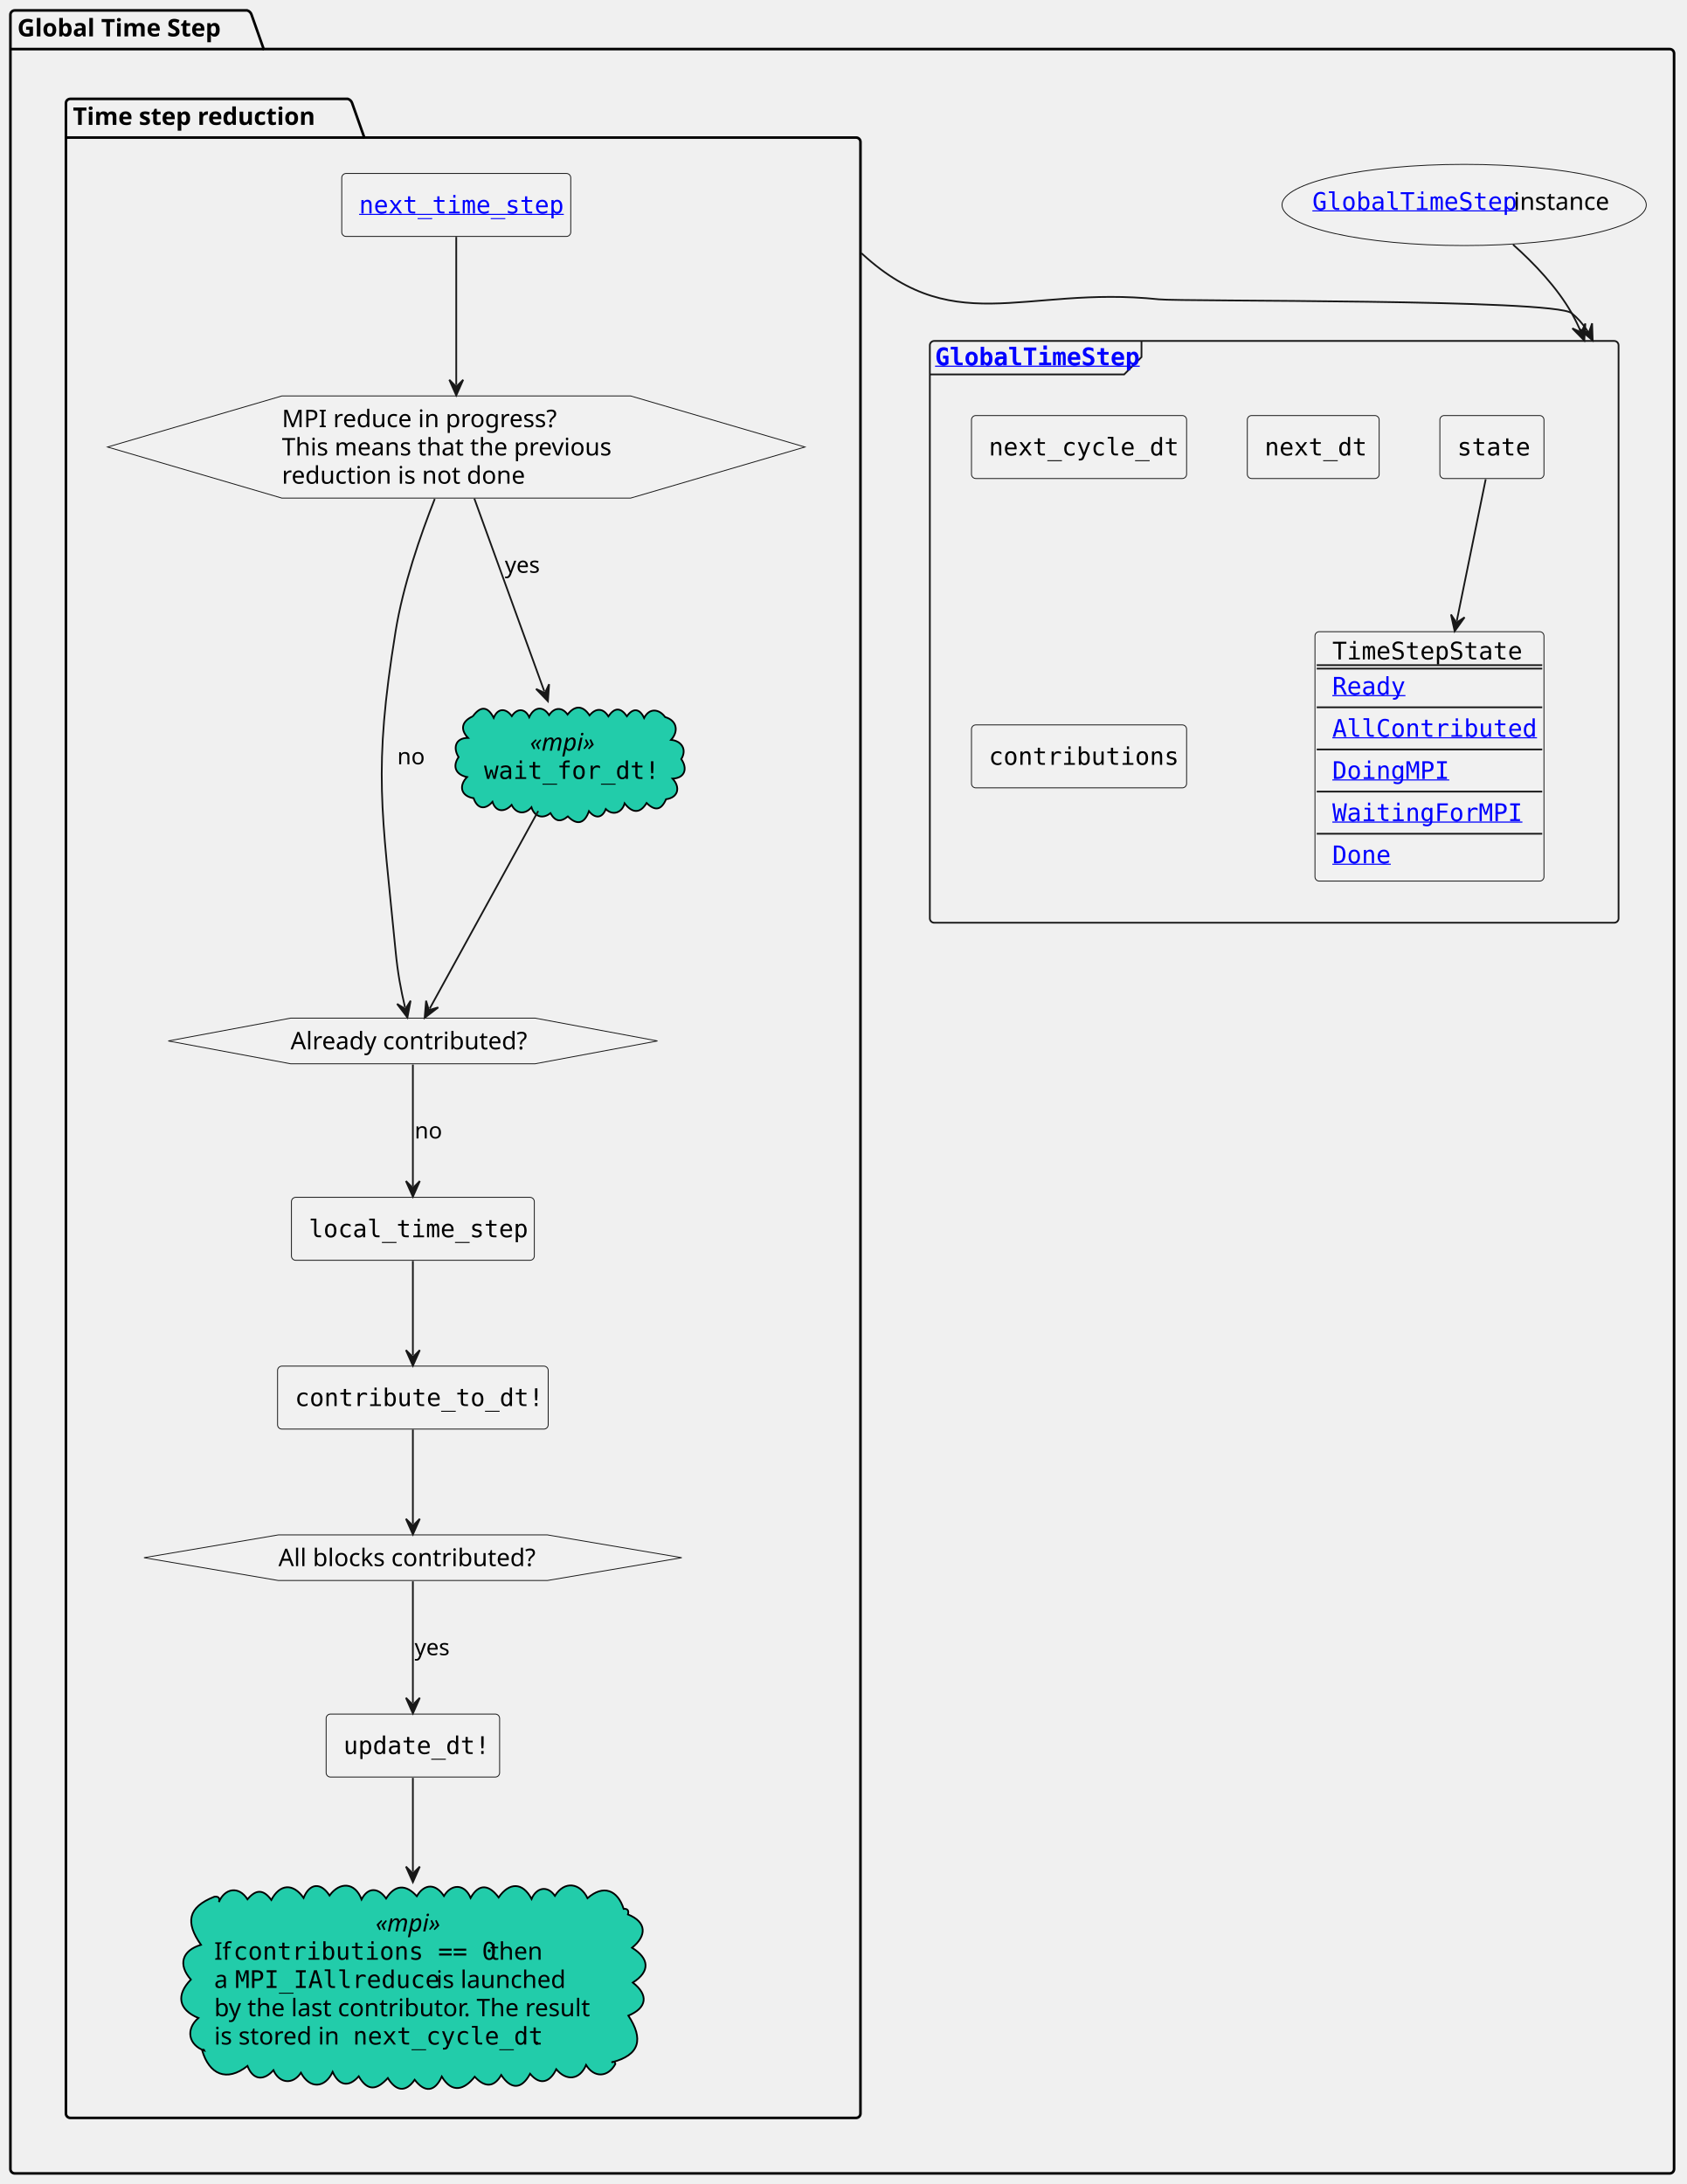
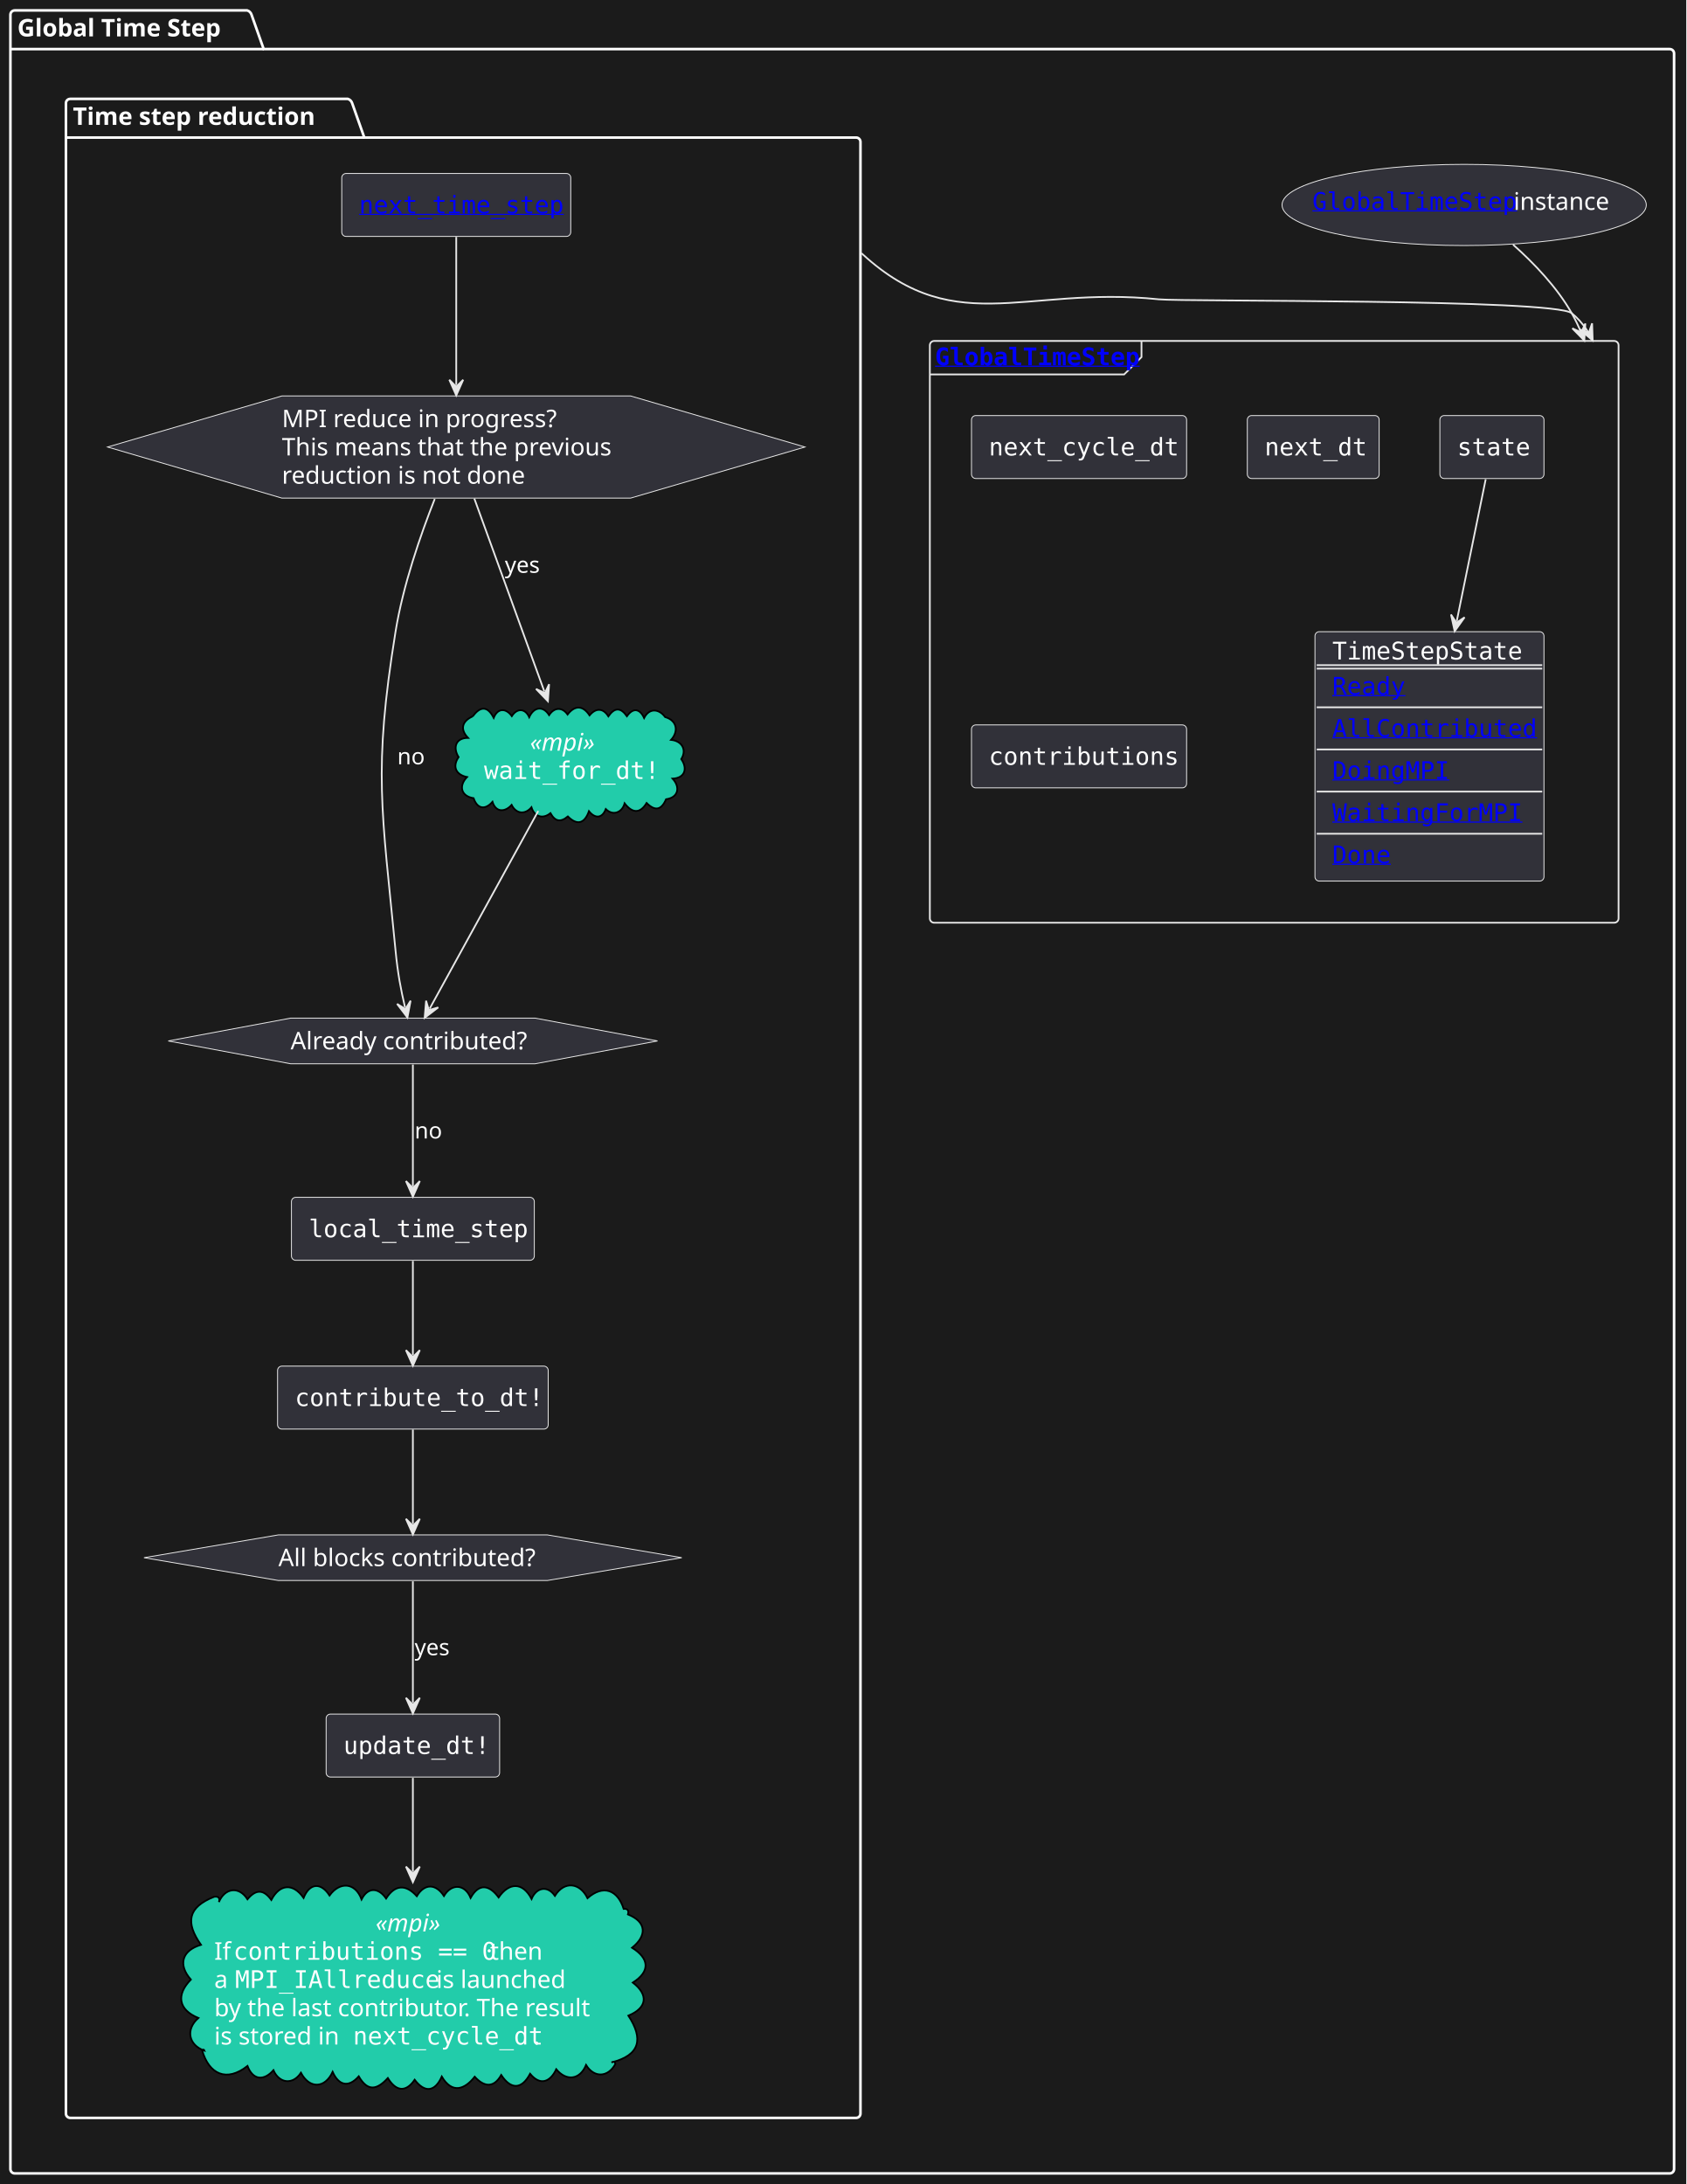
- <svg xmlns="http://www.w3.org/2000/svg" xmlns:xlink="http://www.w3.org/1999/xlink" contentStyleType="text/css" height="1259px" preserveAspectRatio="none" style="width:972px;height:1259px;background:#FFFFFF;" version="1.1" viewBox="0 0 972 1259" width="972px" zoomAndPan="magnify">
+ <svg xmlns="http://www.w3.org/2000/svg" xmlns:xlink="http://www.w3.org/1999/xlink" contentStyleType="text/css" height="1259px" preserveAspectRatio="none" style="width:972px;height:1259px;background:#1B1B1B;" version="1.1" viewBox="0 0 972 1259" width="972px" zoomAndPan="magnify">
  <defs />
  <g>
+     <rect fill="#1B1B1B" height="1259" style="stroke:none;stroke-width:1.0;" width="972" x="0" y="0" />
    <g id="cluster_Global Time Step">
-       <path d="M8.5,6 L142.5,6 A3.75,3.75 0 0 1 145,8.5 L152,28.297 L962.5,28.297 A2.5,2.5 0 0 1 965,30.797 L965,1250.39 A2.5,2.5 0 0 1 962.5,1252.89 L8.5,1252.89 A2.5,2.5 0 0 1 6,1250.39 L6,8.5 A2.5,2.5 0 0 1 8.5,6 " fill="none" style="stroke:#000000;stroke-width:1.5;" />
-       <line style="stroke:#000000;stroke-width:1.5;" x1="6" x2="152" y1="28.297" y2="28.297" />
-       <text fill="#000000" font-family="sans-serif" font-size="14" font-weight="bold" lengthAdjust="spacing" textLength="133" x="10" y="20.995">Global Time Step</text>
+       <path d="M8.5,6 L142.5,6 A3.75,3.75 0 0 1 145,8.5 L152,28.297 L962.5,28.297 A2.5,2.5 0 0 1 965,30.797 L965,1250.39 A2.5,2.5 0 0 1 962.5,1252.89 L8.5,1252.89 A2.5,2.5 0 0 1 6,1250.39 L6,8.5 A2.5,2.5 0 0 1 8.5,6 " fill="none" style="stroke:#FFFFFF;stroke-width:1.5;" />
+       <line style="stroke:#FFFFFF;stroke-width:1.5;" x1="6" x2="152" y1="28.297" y2="28.297" />
+       <text fill="#FFFFFF" font-family="sans-serif" font-size="14" font-weight="bold" lengthAdjust="spacing" textLength="133" x="10" y="20.995">Global Time Step</text>
    </g>
    <g id="cluster_global_time_step">
-       <rect fill="none" height="335.37" rx="2.5" ry="2.5" style="stroke:#181818;stroke-width:1.0;" width="397" x="536" y="196.55" />
-       <path d="M658,196.55 L658,205.847 L648,215.847 L536,215.847 " fill="none" style="stroke:#181818;stroke-width:1.0;" />
+       <rect fill="none" height="335.37" rx="2.5" ry="2.5" style="stroke:#E7E7E7;stroke-width:1.0;" width="397" x="536" y="196.55" />
+       <path d="M658,196.55 L658,205.847 L648,215.847 L536,215.847 " fill="none" style="stroke:#E7E7E7;stroke-width:1.0;" />
      <a href="../block_states/#Armon.GlobalTimeStep" target="_top" title="../block_states/#Armon.GlobalTimeStep" xlink:actuate="onRequest" xlink:href="../block_states/#Armon.GlobalTimeStep" xlink:show="new" xlink:title="../block_states/#Armon.GlobalTimeStep" xlink:type="simple">
        <text fill="#0000FF" font-family="monospace" font-size="14" font-weight="bold" lengthAdjust="spacing" text-decoration="underline" textLength="112" x="539" y="210.545">GlobalTimeStep</text>
      </a>
    </g>
    <g id="cluster_pkg_blk_time_step">
-       <path d="M40.5,57 L200.5,57 A3.75,3.75 0 0 1 203,59.5 L210,79.297 L493.5,79.297 A2.5,2.5 0 0 1 496,81.797 L496,1218.39 A2.5,2.5 0 0 1 493.5,1220.89 L40.5,1220.89 A2.5,2.5 0 0 1 38,1218.39 L38,59.5 A2.5,2.5 0 0 1 40.5,57 " fill="none" style="stroke:#000000;stroke-width:1.5;" />
-       <line style="stroke:#000000;stroke-width:1.5;" x1="38" x2="210" y1="79.297" y2="79.297" />
-       <text fill="#000000" font-family="sans-serif" font-size="14" font-weight="bold" lengthAdjust="spacing" textLength="159" x="42" y="71.995">Time step reduction</text>
+       <path d="M40.5,57 L200.5,57 A3.75,3.75 0 0 1 203,59.5 L210,79.297 L493.5,79.297 A2.5,2.5 0 0 1 496,81.797 L496,1218.39 A2.5,2.5 0 0 1 493.5,1220.89 L40.5,1220.89 A2.5,2.5 0 0 1 38,1218.39 L38,59.5 A2.5,2.5 0 0 1 40.5,57 " fill="none" style="stroke:#FFFFFF;stroke-width:1.5;" />
+       <line style="stroke:#FFFFFF;stroke-width:1.5;" x1="38" x2="210" y1="79.297" y2="79.297" />
+       <text fill="#FFFFFF" font-family="sans-serif" font-size="14" font-weight="bold" lengthAdjust="spacing" textLength="159" x="42" y="71.995">Time step reduction</text>
    </g>
    <g id="elem_global_time_step_instance">
-       <ellipse cx="844.001" cy="118.148" fill="#F1F1F1" rx="104.991" ry="23.398" style="stroke:#181818;stroke-width:0.5;" />
+       <ellipse cx="844.001" cy="118.148" fill="#313139" rx="104.991" ry="23.398" style="stroke:#E7E7E7;stroke-width:0.5;" />
      <a href="../block_states/#Armon.GlobalTimeStep" target="_top" title="../block_states/#Armon.GlobalTimeStep" xlink:actuate="onRequest" xlink:href="../block_states/#Armon.GlobalTimeStep" xlink:show="new" xlink:title="../block_states/#Armon.GlobalTimeStep" xlink:type="simple">
        <text fill="#0000FF" font-family="monospace" font-size="14" lengthAdjust="spacing" text-decoration="underline" textLength="112" x="756.501" y="120.995">GlobalTimeStep</text>
      </a>
-       <text fill="#000000" font-family="sans-serif" font-size="14" lengthAdjust="spacing" textLength="59" x="872.501" y="120.995">instance</text>
+       <text fill="#FFFFFF" font-family="sans-serif" font-size="14" lengthAdjust="spacing" textLength="59" x="872.501" y="120.995">instance</text>
    </g>
    <g id="elem_global_time_step_state">
-       <rect fill="#F1F1F1" height="36.297" rx="2.5" ry="2.5" style="stroke:#181818;stroke-width:0.5;" width="60" x="830" y="239.55" />
-       <text fill="#000000" font-family="monospace" font-size="14" lengthAdjust="spacing" textLength="40" x="840" y="262.545">state</text>
+       <rect fill="#313139" height="36.297" rx="2.5" ry="2.5" style="stroke:#E7E7E7;stroke-width:0.5;" width="60" x="830" y="239.55" />
+       <text fill="#FFFFFF" font-family="monospace" font-size="14" lengthAdjust="spacing" textLength="40" x="840" y="262.545">state</text>
    </g>
    <g id="elem_global_time_step_next_cycle_dt">
-       <rect fill="#F1F1F1" height="36.297" rx="2.5" ry="2.5" style="stroke:#181818;stroke-width:0.5;" width="124" x="560" y="239.55" />
-       <text fill="#000000" font-family="monospace" font-size="14" lengthAdjust="spacing" textLength="104" x="570" y="262.545">next_cycle_dt</text>
+       <rect fill="#313139" height="36.297" rx="2.5" ry="2.5" style="stroke:#E7E7E7;stroke-width:0.5;" width="124" x="560" y="239.55" />
+       <text fill="#FFFFFF" font-family="monospace" font-size="14" lengthAdjust="spacing" textLength="104" x="570" y="262.545">next_cycle_dt</text>
    </g>
    <g id="elem_global_time_step_next_dt">
-       <rect fill="#F1F1F1" height="36.297" rx="2.5" ry="2.5" style="stroke:#181818;stroke-width:0.5;" width="76" x="719" y="239.55" />
-       <text fill="#000000" font-family="monospace" font-size="14" lengthAdjust="spacing" textLength="56" x="729" y="262.545">next_dt</text>
+       <rect fill="#313139" height="36.297" rx="2.5" ry="2.5" style="stroke:#E7E7E7;stroke-width:0.5;" width="76" x="719" y="239.55" />
+       <text fill="#FFFFFF" font-family="monospace" font-size="14" lengthAdjust="spacing" textLength="56" x="729" y="262.545">next_dt</text>
    </g>
    <g id="elem_global_time_step_contributions">
-       <rect fill="#F1F1F1" height="36.297" rx="2.5" ry="2.5" style="stroke:#181818;stroke-width:0.5;" width="124" x="560" y="417.88" />
-       <text fill="#000000" font-family="monospace" font-size="14" lengthAdjust="spacing" textLength="104" x="570" y="440.875">contributions</text>
+       <rect fill="#313139" height="36.297" rx="2.5" ry="2.5" style="stroke:#E7E7E7;stroke-width:0.5;" width="124" x="560" y="417.88" />
+       <text fill="#FFFFFF" font-family="monospace" font-size="14" lengthAdjust="spacing" textLength="104" x="570" y="440.875">contributions</text>
    </g>
    <g id="elem_time_step_state">
-       <rect fill="#F1F1F1" height="143.781" rx="2.5" ry="2.5" style="stroke:#181818;stroke-width:0.5;" width="132" x="758" y="364.14" />
-       <text fill="#000000" font-family="monospace" font-size="14" lengthAdjust="spacing" textLength="104" x="768" y="380.135">TimeStepState</text>
-       <line style="stroke:#181818;stroke-width:1.0;" x1="759" x2="889" y1="383.437" y2="383.437" />
-       <line style="stroke:#181818;stroke-width:1.0;" x1="759" x2="889" y1="385.437" y2="385.437" />
+       <rect fill="#313139" height="143.781" rx="2.5" ry="2.5" style="stroke:#E7E7E7;stroke-width:0.5;" width="132" x="758" y="364.14" />
+       <text fill="#FFFFFF" font-family="monospace" font-size="14" lengthAdjust="spacing" textLength="104" x="768" y="380.135">TimeStepState</text>
+       <line style="stroke:#E7E7E7;stroke-width:1.0;" x1="759" x2="889" y1="383.437" y2="383.437" />
+       <line style="stroke:#E7E7E7;stroke-width:1.0;" x1="759" x2="889" y1="385.437" y2="385.437" />
      <a href="../block_states/#Armon.TimeStepState.Ready" target="_top" title="../block_states/#Armon.TimeStepState.Ready" xlink:actuate="onRequest" xlink:href="../block_states/#Armon.TimeStepState.Ready" xlink:show="new" xlink:title="../block_states/#Armon.TimeStepState.Ready" xlink:type="simple">
        <text fill="#0000FF" font-family="monospace" font-size="14" lengthAdjust="spacing" text-decoration="underline" textLength="40" x="768" y="400.432">Ready</text>
      </a>
-       <line style="stroke:#181818;stroke-width:1.0;" x1="759" x2="889" y1="407.734" y2="407.734" />
+       <line style="stroke:#E7E7E7;stroke-width:1.0;" x1="759" x2="889" y1="407.734" y2="407.734" />
      <a href="../block_states/#Armon.TimeStepState.AllContributed" target="_top" title="../block_states/#Armon.TimeStepState.AllContributed" xlink:actuate="onRequest" xlink:href="../block_states/#Armon.TimeStepState.AllContributed" xlink:show="new" xlink:title="../block_states/#Armon.TimeStepState.AllContributed" xlink:type="simple">
        <text fill="#0000FF" font-family="monospace" font-size="14" lengthAdjust="spacing" text-decoration="underline" textLength="112" x="768" y="424.729">AllContributed</text>
      </a>
-       <line style="stroke:#181818;stroke-width:1.0;" x1="759" x2="889" y1="432.031" y2="432.031" />
+       <line style="stroke:#E7E7E7;stroke-width:1.0;" x1="759" x2="889" y1="432.031" y2="432.031" />
      <a href="../block_states/#Armon.TimeStepState.DoingMPI" target="_top" title="../block_states/#Armon.TimeStepState.DoingMPI" xlink:actuate="onRequest" xlink:href="../block_states/#Armon.TimeStepState.DoingMPI" xlink:show="new" xlink:title="../block_states/#Armon.TimeStepState.DoingMPI" xlink:type="simple">
        <text fill="#0000FF" font-family="monospace" font-size="14" lengthAdjust="spacing" text-decoration="underline" textLength="64" x="768" y="449.026">DoingMPI</text>
      </a>
-       <line style="stroke:#181818;stroke-width:1.0;" x1="759" x2="889" y1="456.327" y2="456.327" />
+       <line style="stroke:#E7E7E7;stroke-width:1.0;" x1="759" x2="889" y1="456.327" y2="456.327" />
      <a href="../block_states/#Armon.TimeStepState.WaitingForMPI" target="_top" title="../block_states/#Armon.TimeStepState.WaitingForMPI" xlink:actuate="onRequest" xlink:href="../block_states/#Armon.TimeStepState.WaitingForMPI" xlink:show="new" xlink:title="../block_states/#Armon.TimeStepState.WaitingForMPI" xlink:type="simple">
        <text fill="#0000FF" font-family="monospace" font-size="14" lengthAdjust="spacing" text-decoration="underline" textLength="104" x="768" y="473.323">WaitingForMPI</text>
      </a>
-       <line style="stroke:#181818;stroke-width:1.0;" x1="759" x2="889" y1="480.624" y2="480.624" />
+       <line style="stroke:#E7E7E7;stroke-width:1.0;" x1="759" x2="889" y1="480.624" y2="480.624" />
      <a href="../block_states/#Armon.TimeStepState.Done" target="_top" title="../block_states/#Armon.TimeStepState.Done" xlink:actuate="onRequest" xlink:href="../block_states/#Armon.TimeStepState.Done" xlink:show="new" xlink:title="../block_states/#Armon.TimeStepState.Done" xlink:type="simple">
        <text fill="#0000FF" font-family="monospace" font-size="14" lengthAdjust="spacing" text-decoration="underline" textLength="32" x="768" y="497.62">Done</text>
      </a>
    </g>
    <g id="elem_time_step_next_time_step">
-       <rect fill="#F1F1F1" height="36.297" rx="2.5" ry="2.5" style="stroke:#181818;stroke-width:0.5;" width="132" x="197" y="100" />
+       <rect fill="#313139" height="36.297" rx="2.5" ry="2.5" style="stroke:#E7E7E7;stroke-width:0.5;" width="132" x="197" y="100" />
      <a href="../block_states/#Armon.next_time_step" target="_top" title="../block_states/#Armon.next_time_step" xlink:actuate="onRequest" xlink:href="../block_states/#Armon.next_time_step" xlink:show="new" xlink:title="../block_states/#Armon.next_time_step" xlink:type="simple">
        <text fill="#0000FF" font-family="monospace" font-size="14" lengthAdjust="spacing" text-decoration="underline" textLength="112" x="207" y="122.995">next_time_step</text>
      </a>
    </g>
    <g id="elem_cond_time_step_wait">
-       <polygon fill="#F1F1F1" points="464,257.69,363.5,228.25,162.5,228.25,62,257.69,162.5,287.14,363.5,287.14,464,257.69" style="stroke:#181818;stroke-width:0.5;" />
-       <text fill="#000000" font-family="sans-serif" font-size="14" lengthAdjust="spacing" textLength="166" x="162.5" y="246.245">MPI reduce in progress?</text>
-       <text fill="#000000" font-family="sans-serif" font-size="14" lengthAdjust="spacing" textLength="201" x="162.5" y="262.542">This means that the previous</text>
-       <text fill="#000000" font-family="sans-serif" font-size="14" lengthAdjust="spacing" textLength="148" x="162.5" y="278.839">reduction is not done</text>
+       <polygon fill="#313139" points="464,257.69,363.5,228.25,162.5,228.25,62,257.69,162.5,287.14,363.5,287.14,464,257.69" style="stroke:#E7E7E7;stroke-width:0.5;" />
+       <text fill="#FFFFFF" font-family="sans-serif" font-size="14" lengthAdjust="spacing" textLength="166" x="162.5" y="246.245">MPI reduce in progress?</text>
+       <text fill="#FFFFFF" font-family="sans-serif" font-size="14" lengthAdjust="spacing" textLength="201" x="162.5" y="262.542">This means that the previous</text>
+       <text fill="#FFFFFF" font-family="sans-serif" font-size="14" lengthAdjust="spacing" textLength="148" x="162.5" y="278.839">reduction is not done</text>
    </g>
    <g id="elem_cond_contribute_time_step">
-       <polygon fill="#F1F1F1" points="379,600.07,308.5,586.92,167.5,586.92,97,600.07,167.5,613.22,308.5,613.22,379,600.07" style="stroke:#181818;stroke-width:0.5;" />
-       <text fill="#000000" font-family="sans-serif" font-size="14" lengthAdjust="spacing" textLength="141" x="167.5" y="604.915">Already contributed?</text>
+       <polygon fill="#313139" points="379,600.07,308.5,586.92,167.5,586.92,97,600.07,167.5,613.22,308.5,613.22,379,600.07" style="stroke:#E7E7E7;stroke-width:0.5;" />
+       <text fill="#FFFFFF" font-family="sans-serif" font-size="14" lengthAdjust="spacing" textLength="141" x="167.5" y="604.915">Already contributed?</text>
    </g>
    <g id="elem_time_step_local">
-       <rect fill="#F1F1F1" height="36.297" rx="2.5" ry="2.5" style="stroke:#181818;stroke-width:0.5;" width="140" x="168" y="690.22" />
-       <text fill="#000000" font-family="monospace" font-size="14" lengthAdjust="spacing" textLength="120" x="178" y="713.215">local_time_step</text>
+       <rect fill="#313139" height="36.297" rx="2.5" ry="2.5" style="stroke:#E7E7E7;stroke-width:0.5;" width="140" x="168" y="690.22" />
+       <text fill="#FFFFFF" font-family="monospace" font-size="14" lengthAdjust="spacing" textLength="120" x="178" y="713.215">local_time_step</text>
    </g>
    <g id="elem_time_step_contribute">
-       <rect fill="#F1F1F1" height="36.297" rx="2.5" ry="2.5" style="stroke:#181818;stroke-width:0.5;" width="156" x="160" y="787.52" />
-       <text fill="#000000" font-family="monospace" font-size="14" lengthAdjust="spacing" textLength="136" x="170" y="810.515">contribute_to_dt!</text>
+       <rect fill="#313139" height="36.297" rx="2.5" ry="2.5" style="stroke:#E7E7E7;stroke-width:0.5;" width="156" x="160" y="787.52" />
+       <text fill="#FFFFFF" font-family="monospace" font-size="14" lengthAdjust="spacing" textLength="136" x="170" y="810.515">contribute_to_dt!</text>
    </g>
    <g id="elem_cond_time_step">
-       <polygon fill="#F1F1F1" points="393,897.96,315.5,884.81,160.5,884.81,83,897.96,160.5,911.11,315.5,911.11,393,897.96" style="stroke:#181818;stroke-width:0.5;" />
-       <text fill="#000000" font-family="sans-serif" font-size="14" lengthAdjust="spacing" textLength="155" x="160.5" y="902.805">All blocks contributed?</text>
+       <polygon fill="#313139" points="393,897.96,315.5,884.81,160.5,884.81,83,897.96,160.5,911.11,315.5,911.11,393,897.96" style="stroke:#E7E7E7;stroke-width:0.5;" />
+       <text fill="#FFFFFF" font-family="sans-serif" font-size="14" lengthAdjust="spacing" textLength="155" x="160.5" y="902.805">All blocks contributed?</text>
    </g>
    <g id="elem_time_step_wait">
      <path d="M272.53,412.943 C276.943,406.912 281.088,406.961 284.588,413.799 C286.935,407.961 291.702,408.176 295.033,412.819 C297.988,408.168 302.703,408.191 305.059,413.427 C307.582,407.759 312.816,406.426 316.534,412.232 C319.415,407.776 324.007,407.37 327.17,411.897 C331.408,406.386 336.035,406.619 339.842,412.382 C343.374,408.107 347.615,408.013 350.675,412.937 C354.279,407.785 357.724,407.692 361.384,412.88 C364.926,407.827 368.812,408.464 371.287,413.889 C374.31,407.936 379.911,408.587 383.402,413.361 C390.284,415.339 391.299,421.575 386.825,426.51 C392.858,427.102 396.132,431.989 392.71,437.599 C396.355,442.83 395.051,448.495 387.72,448.867 C392.142,453.624 391.253,459.725 383.938,460.745 C381.199,467.057 377.607,467.71 372.73,462.899 C368.771,469.438 364.217,468.538 360.058,463.112 C358.66,468.303 353.436,470.574 349.2,466.402 C347.068,471.989 342.857,471.878 339.497,467.61 C337.073,474.522 332.869,476.182 327.339,470.643 C323.072,474.195 319.983,473.56 317.296,468.747 C312.855,472.409 308.013,470.742 306.351,465.378 C302.644,469.795 297.473,469.171 294.916,464.005 C291.218,468.154 285.883,468.557 283.88,462.22 C279.64,467.105 275.119,466.324 273.001,460.136 C265.622,458.929 264.331,452.96 269.211,447.942 C262.908,446.636 260.556,442.011 264.353,436.439 C261.057,431.181 262.44,425.397 269.782,425.344 C264.908,420.252 266.499,415.618 272.53,412.943 " fill="#22CCAA" style="stroke:#000000;stroke-width:1.0;" />
-       <text fill="#000000" font-family="sans-serif" font-size="14" font-style="italic" lengthAdjust="spacing" textLength="43" x="305.5" y="432.725">«mpi»</text>
-       <text fill="#000000" font-family="monospace" font-size="14" lengthAdjust="spacing" textLength="96" x="279" y="449.022">wait_for_dt!</text>
+       <text fill="#FFFFFF" font-family="sans-serif" font-size="14" font-style="italic" lengthAdjust="spacing" textLength="43" x="305.5" y="432.725">«mpi»</text>
+       <text fill="#FFFFFF" font-family="monospace" font-size="14" lengthAdjust="spacing" textLength="96" x="279" y="449.022">wait_for_dt!</text>
    </g>
    <g id="elem_time_step_update">
-       <rect fill="#F1F1F1" height="36.297" rx="2.5" ry="2.5" style="stroke:#181818;stroke-width:0.5;" width="100" x="188" y="988.11" />
-       <text fill="#000000" font-family="monospace" font-size="14" lengthAdjust="spacing" textLength="80" x="198" y="1011.105">update_dt!</text>
+       <rect fill="#313139" height="36.297" rx="2.5" ry="2.5" style="stroke:#E7E7E7;stroke-width:0.5;" width="100" x="188" y="988.11" />
+       <text fill="#FFFFFF" font-family="monospace" font-size="14" lengthAdjust="spacing" textLength="80" x="198" y="1011.105">update_dt!</text>
    </g>
    <g id="elem_global_time_reduction">
      <path d="M126.163,1096.494 C129.55,1088.423 137.704,1087.033 142.652,1094.877 C147.52,1089.039 151.868,1089.02 156.401,1095.259 C161.294,1085.95 168.969,1085.449 175,1094.078 C178.456,1085.484 184.978,1084.927 189.95,1092.693 C195.827,1084.599 204.729,1084.995 208.414,1094.938 C212.208,1087.514 218.273,1088.226 222.562,1094.424 C227.696,1086.309 233.987,1086.125 240.259,1093.089 C244.787,1085.543 251.269,1085.886 255.903,1092.976 C260.299,1085.621 267.981,1086.022 271.277,1094.074 C276.223,1085.208 282.229,1086.747 287.432,1093.814 C293.415,1085.065 301.29,1084.791 306.419,1094.684 C309.087,1088.21 315.486,1086.542 319.863,1092.892 C325.409,1084.006 334.39,1085.39 338.665,1094.239 C347.749,1086.22 356.029,1089.475 359.5,1100.41 C361.82,1100.119 362.625,1101.578 361.971,1103.594 C372.947,1108.024 372.864,1115.976 364.332,1122.804 C374.148,1128.911 375.122,1136.327 364.786,1142.89 C374.026,1150.032 372.952,1157.502 362.215,1161.948 C370.932,1175.226 369.116,1184.75 352.5,1188.894 C353.613,1188.281 354.491,1188.36 354.705,1189.841 C350.533,1197.54 342.505,1198 337.834,1190.392 C334.225,1199.043 326.481,1199.867 320.642,1192.836 C317.24,1200.093 311.484,1202.649 305.567,1195.459 C300.714,1204.592 294.528,1204.688 288.926,1196.165 C284.505,1203.953 278.94,1202.972 273.641,1197.15 C267.705,1204.729 260.524,1206.98 254.656,1197.077 C250.736,1205.896 244.879,1206.6 239.031,1198.901 C233.662,1206.752 227.971,1205.196 223.566,1197.916 C217.394,1204.673 212.032,1205.993 206.796,1196.925 C200.83,1203.706 195.243,1202.139 191.748,1194.37 C187.281,1203.97 178.46,1204.269 173.468,1194.876 C168.756,1202.042 160.95,1201.021 157.621,1193.394 C152.081,1199.672 145.829,1199.235 142.663,1190.955 C130.564,1200.487 120.502,1195.742 116.5,1181.894 C117.057,1181.287 117.627,1181.378 117.896,1182.18 C108.52,1178.834 106.909,1169.798 114.357,1163.299 C102.716,1158.482 101.456,1149.925 110.022,1141.153 C102.423,1132.522 104.941,1124.371 115.85,1121.126 C106.84,1108.29 108.089,1099.506 123.5,1093.41 C125.781,1093.027 127.045,1094.146 126.163,1096.494 " fill="#22CCAA" style="stroke:#000000;stroke-width:1.0;" />
-       <text fill="#000000" font-family="sans-serif" font-size="14" font-style="italic" lengthAdjust="spacing" textLength="43" x="216.5" y="1113.405">«mpi»</text>
-       <text fill="#000000" font-family="sans-serif" font-size="14" lengthAdjust="spacing" textLength="7" x="123.5" y="1129.702">If</text>
-       <text fill="#000000" font-family="monospace" font-size="14" lengthAdjust="spacing" textLength="144" x="134.5" y="1129.702">contributions == 0</text>
-       <text fill="#000000" font-family="sans-serif" font-size="14" lengthAdjust="spacing" textLength="32" x="282.5" y="1129.702">then</text>
-       <text fill="#000000" font-family="sans-serif" font-size="14" lengthAdjust="spacing" textLength="8" x="123.5" y="1145.999">a</text>
-       <text fill="#000000" font-family="monospace" font-size="14" lengthAdjust="spacing" textLength="112" x="135.5" y="1145.999">MPI_IAllreduce</text>
-       <text fill="#000000" font-family="sans-serif" font-size="14" lengthAdjust="spacing" textLength="79" x="251.5" y="1145.999">is launched</text>
-       <text fill="#000000" font-family="sans-serif" font-size="14" lengthAdjust="spacing" textLength="229" x="123.5" y="1162.296">by the last contributor. The result</text>
-       <text fill="#000000" font-family="sans-serif" font-size="14" lengthAdjust="spacing" textLength="76" x="123.5" y="1178.593">is stored in</text>
-       <text fill="#000000" font-family="monospace" font-size="14" lengthAdjust="spacing" textLength="104" x="203.5" y="1178.593">next_cycle_dt</text>
-       <text fill="#000000" font-family="sans-serif" font-size="14" lengthAdjust="spacing" textLength="4" x="307.5" y="1178.593">.</text>
+       <text fill="#FFFFFF" font-family="sans-serif" font-size="14" font-style="italic" lengthAdjust="spacing" textLength="43" x="216.5" y="1113.405">«mpi»</text>
+       <text fill="#FFFFFF" font-family="sans-serif" font-size="14" lengthAdjust="spacing" textLength="7" x="123.5" y="1129.702">If</text>
+       <text fill="#FFFFFF" font-family="monospace" font-size="14" lengthAdjust="spacing" textLength="144" x="134.5" y="1129.702">contributions == 0</text>
+       <text fill="#FFFFFF" font-family="sans-serif" font-size="14" lengthAdjust="spacing" textLength="32" x="282.5" y="1129.702">then</text>
+       <text fill="#FFFFFF" font-family="sans-serif" font-size="14" lengthAdjust="spacing" textLength="8" x="123.5" y="1145.999">a</text>
+       <text fill="#FFFFFF" font-family="monospace" font-size="14" lengthAdjust="spacing" textLength="112" x="135.5" y="1145.999">MPI_IAllreduce</text>
+       <text fill="#FFFFFF" font-family="sans-serif" font-size="14" lengthAdjust="spacing" textLength="79" x="251.5" y="1145.999">is launched</text>
+       <text fill="#FFFFFF" font-family="sans-serif" font-size="14" lengthAdjust="spacing" textLength="229" x="123.5" y="1162.296">by the last contributor. The result</text>
+       <text fill="#FFFFFF" font-family="sans-serif" font-size="14" lengthAdjust="spacing" textLength="76" x="123.5" y="1178.593">is stored in</text>
+       <text fill="#FFFFFF" font-family="monospace" font-size="14" lengthAdjust="spacing" textLength="104" x="203.5" y="1178.593">next_cycle_dt</text>
+       <text fill="#FFFFFF" font-family="sans-serif" font-size="14" lengthAdjust="spacing" textLength="4" x="307.5" y="1178.593">.</text>
    </g>
    <g id="link_global_time_step_state_time_step_state">
-       <path d="M856.42,276.25 C852.24,296.72 846.271,325.971 839.731,357.991 " fill="none" id="global_time_step_state-to-time_step_state" style="stroke:#181818;stroke-width:1.0;" />
-       <polygon fill="#181818" points="838.53,363.87,844.25,355.853,839.531,358.971,836.412,354.252,838.53,363.87" style="stroke:#181818;stroke-width:1.0;" />
+       <path d="M856.42,276.25 C852.24,296.72 846.271,325.971 839.731,357.991 " fill="none" id="global_time_step_state-to-time_step_state" style="stroke:#E7E7E7;stroke-width:1.0;" />
+       <polygon fill="#E7E7E7" points="838.53,363.87,844.25,355.853,839.531,358.971,836.412,354.252,838.53,363.87" style="stroke:#E7E7E7;stroke-width:1.0;" />
    </g>
    <g id="link_time_step_next_time_step_cond_time_step_wait">
-       <path d="M263,136.57 C263,159.56 263,194.33 263,221.93 " fill="none" id="time_step_next_time_step-to-cond_time_step_wait" style="stroke:#181818;stroke-width:1.0;" />
-       <polygon fill="#181818" points="263,227.93,267,218.93,263,222.93,259,218.93,263,227.93" style="stroke:#181818;stroke-width:1.0;" />
+       <path d="M263,136.57 C263,159.56 263,194.33 263,221.93 " fill="none" id="time_step_next_time_step-to-cond_time_step_wait" style="stroke:#E7E7E7;stroke-width:1.0;" />
+       <polygon fill="#E7E7E7" points="263,227.93,267,218.93,263,222.93,259,218.93,263,227.93" style="stroke:#E7E7E7;stroke-width:1.0;" />
    </g>
    <g id="link_cond_time_step_wait_time_step_wait">
-       <path d="M273.43,287.42 C285.08,319.53 301.833,365.68 313.783,398.6 " fill="none" id="cond_time_step_wait-to-time_step_wait" style="stroke:#181818;stroke-width:1.0;" />
-       <polygon fill="#181818" points="315.83,404.24,316.519,394.415,314.124,399.54,308.999,397.145,315.83,404.24" style="stroke:#181818;stroke-width:1.0;" />
-       <text fill="#000000" font-family="sans-serif" font-size="13" lengthAdjust="spacing" textLength="22" x="291" y="330.207">yes</text>
+       <path d="M273.43,287.42 C285.08,319.53 301.833,365.68 313.783,398.6 " fill="none" id="cond_time_step_wait-to-time_step_wait" style="stroke:#E7E7E7;stroke-width:1.0;" />
+       <polygon fill="#E7E7E7" points="315.83,404.24,316.519,394.415,314.124,399.54,308.999,397.145,315.83,404.24" style="stroke:#E7E7E7;stroke-width:1.0;" />
+       <text fill="#FFFFFF" font-family="sans-serif" font-size="13" lengthAdjust="spacing" textLength="22" x="291" y="330.207">yes</text>
    </g>
    <g id="link_cond_time_step_wait_cond_contribute_time_step">
-       <path d="M250.61,287.6 C242.37,308.45 232.31,337.48 228,364.14 C214.97,444.77 220.13,466.62 228,547.92 C229.29,561.25 231.058,570.419 233.478,580.719 " fill="none" id="cond_time_step_wait-to-cond_contribute_time_step" style="stroke:#181818;stroke-width:1.0;" />
-       <polygon fill="#181818" points="234.85,586.56,236.685,576.884,233.706,581.692,228.898,578.713,234.85,586.56" style="stroke:#181818;stroke-width:1.0;" />
-       <text fill="#000000" font-family="sans-serif" font-size="13" lengthAdjust="spacing" textLength="16" x="229" y="440.597">no</text>
+       <path d="M250.61,287.6 C242.37,308.45 232.31,337.48 228,364.14 C214.97,444.77 220.13,466.62 228,547.92 C229.29,561.25 231.058,570.419 233.478,580.719 " fill="none" id="cond_time_step_wait-to-cond_contribute_time_step" style="stroke:#E7E7E7;stroke-width:1.0;" />
+       <polygon fill="#E7E7E7" points="234.85,586.56,236.685,576.884,233.706,581.692,228.898,578.713,234.85,586.56" style="stroke:#E7E7E7;stroke-width:1.0;" />
+       <text fill="#FFFFFF" font-family="sans-serif" font-size="13" lengthAdjust="spacing" textLength="16" x="229" y="440.597">no</text>
    </g>
    <g id="link_time_step_wait_cond_contribute_time_step">
-       <path d="M310.26,467.51 C290.52,503.45 261.539,556.211 247.679,581.441 " fill="none" id="time_step_wait-to-cond_contribute_time_step" style="stroke:#181818;stroke-width:1.0;" />
-       <polygon fill="#181818" points="244.79,586.7,252.629,580.738,247.197,582.318,245.618,576.886,244.79,586.7" style="stroke:#181818;stroke-width:1.0;" />
+       <path d="M310.26,467.51 C290.52,503.45 261.539,556.211 247.679,581.441 " fill="none" id="time_step_wait-to-cond_contribute_time_step" style="stroke:#E7E7E7;stroke-width:1.0;" />
+       <polygon fill="#E7E7E7" points="244.79,586.7,252.629,580.738,247.197,582.318,245.618,576.886,244.79,586.7" style="stroke:#E7E7E7;stroke-width:1.0;" />
    </g>
    <g id="link_cond_contribute_time_step_time_step_local">
-       <path d="M238,613.68 C238,632.6 238,662.39 238,683.84 " fill="none" id="cond_contribute_time_step-to-time_step_local" style="stroke:#181818;stroke-width:1.0;" />
-       <polygon fill="#181818" points="238,689.84,242,680.84,238,684.84,234,680.84,238,689.84" style="stroke:#181818;stroke-width:1.0;" />
-       <text fill="#000000" font-family="sans-serif" font-size="13" lengthAdjust="spacing" textLength="16" x="239" y="656.287">no</text>
+       <path d="M238,613.68 C238,632.6 238,662.39 238,683.84 " fill="none" id="cond_contribute_time_step-to-time_step_local" style="stroke:#E7E7E7;stroke-width:1.0;" />
+       <polygon fill="#E7E7E7" points="238,689.84,242,680.84,238,684.84,234,680.84,238,689.84" style="stroke:#E7E7E7;stroke-width:1.0;" />
+       <text fill="#FFFFFF" font-family="sans-serif" font-size="13" lengthAdjust="spacing" textLength="16" x="239" y="656.287">no</text>
    </g>
    <g id="link_time_step_local_time_step_contribute">
-       <path d="M238,726.85 C238,744.04 238,764.14 238,781.3 " fill="none" id="time_step_local-to-time_step_contribute" style="stroke:#181818;stroke-width:1.0;" />
-       <polygon fill="#181818" points="238,787.3,242,778.3,238,782.3,234,778.3,238,787.3" style="stroke:#181818;stroke-width:1.0;" />
+       <path d="M238,726.85 C238,744.04 238,764.14 238,781.3 " fill="none" id="time_step_local-to-time_step_contribute" style="stroke:#E7E7E7;stroke-width:1.0;" />
+       <polygon fill="#E7E7E7" points="238,787.3,242,778.3,238,782.3,234,778.3,238,787.3" style="stroke:#E7E7E7;stroke-width:1.0;" />
    </g>
    <g id="link_time_step_contribute_cond_time_step">
-       <path d="M238,824.07 C238,841.81 238,862.86 238,878.54 " fill="none" id="time_step_contribute-to-cond_time_step" style="stroke:#181818;stroke-width:1.0;" />
-       <polygon fill="#181818" points="238,884.54,242,875.54,238,879.54,234,875.54,238,884.54" style="stroke:#181818;stroke-width:1.0;" />
+       <path d="M238,824.07 C238,841.81 238,862.86 238,878.54 " fill="none" id="time_step_contribute-to-cond_time_step" style="stroke:#E7E7E7;stroke-width:1.0;" />
+       <polygon fill="#E7E7E7" points="238,884.54,242,875.54,238,879.54,234,875.54,238,884.54" style="stroke:#E7E7E7;stroke-width:1.0;" />
    </g>
    <g id="link_cond_time_step_time_step_update">
-       <path d="M238,911.57 C238,930.49 238,960.28 238,981.73 " fill="none" id="cond_time_step-to-time_step_update" style="stroke:#181818;stroke-width:1.0;" />
-       <polygon fill="#181818" points="238,987.73,242,978.73,238,982.73,234,978.73,238,987.73" style="stroke:#181818;stroke-width:1.0;" />
-       <text fill="#000000" font-family="sans-serif" font-size="13" lengthAdjust="spacing" textLength="22" x="239" y="954.177">yes</text>
+       <path d="M238,911.57 C238,930.49 238,960.28 238,981.73 " fill="none" id="cond_time_step-to-time_step_update" style="stroke:#E7E7E7;stroke-width:1.0;" />
+       <polygon fill="#E7E7E7" points="238,987.73,242,978.73,238,982.73,234,978.73,238,987.73" style="stroke:#E7E7E7;stroke-width:1.0;" />
+       <text fill="#FFFFFF" font-family="sans-serif" font-size="13" lengthAdjust="spacing" textLength="22" x="239" y="954.177">yes</text>
    </g>
    <g id="link_time_step_update_global_time_reduction">
-       <path d="M238,1024.9 C238,1040.3 238,1057.47 238,1079.02 " fill="none" id="time_step_update-to-global_time_reduction" style="stroke:#181818;stroke-width:1.0;" />
-       <polygon fill="#181818" points="238,1085.02,242,1076.02,238,1080.02,234,1076.02,238,1085.02" style="stroke:#181818;stroke-width:1.0;" />
+       <path d="M238,1024.9 C238,1040.3 238,1057.47 238,1079.02 " fill="none" id="time_step_update-to-global_time_reduction" style="stroke:#E7E7E7;stroke-width:1.0;" />
+       <polygon fill="#E7E7E7" points="238,1085.02,242,1076.02,238,1080.02,234,1076.02,238,1085.02" style="stroke:#E7E7E7;stroke-width:1.0;" />
    </g>
    <g id="link_pkg_blk_time_step_global_time_step">
-       <path d="M496.579,145.953 C496.796,146.154 497.012,146.353 497.228,146.55 C498.957,148.133 500.672,149.631 502.375,151.051 C505.782,153.89 509.141,156.411 512.466,158.648 C519.117,163.12 525.631,166.451 532.113,168.897 C545.077,173.787 557.913,175.136 571.461,174.99 C598.558,174.697 628.5,168.425 668,172.55 C681.16,173.92 895.71,172.23 906,180.55 C909.285,183.205 912.053,186.334 914.381,189.782 C915.545,191.506 916.599,193.311 917.553,195.176 C917.672,195.409 917.789,195.643 917.905,195.878 C917.964,195.995 915.4,190.716 915.458,190.834 " fill="none" id="pkg_blk_time_step-to-global_time_step" style="stroke:#181818;stroke-width:1.0;" />
-       <polygon fill="#181818" points="918.078,196.231,917.746,186.388,915.894,191.733,910.549,189.882,918.078,196.231" style="stroke:#181818;stroke-width:1.0;" />
+       <path d="M496.579,145.953 C496.796,146.154 497.012,146.353 497.228,146.55 C498.957,148.133 500.672,149.631 502.375,151.051 C505.782,153.89 509.141,156.411 512.466,158.648 C519.117,163.12 525.631,166.451 532.113,168.897 C545.077,173.787 557.913,175.136 571.461,174.99 C598.558,174.697 628.5,168.425 668,172.55 C681.16,173.92 895.71,172.23 906,180.55 C909.285,183.205 912.053,186.334 914.381,189.782 C915.545,191.506 916.599,193.311 917.553,195.176 C917.672,195.409 917.789,195.643 917.905,195.878 C917.964,195.995 915.4,190.716 915.458,190.834 " fill="none" id="pkg_blk_time_step-to-global_time_step" style="stroke:#E7E7E7;stroke-width:1.0;" />
+       <polygon fill="#E7E7E7" points="918.078,196.231,917.746,186.388,915.894,191.733,910.549,189.882,918.078,196.231" style="stroke:#E7E7E7;stroke-width:1.0;" />
    </g>
    <g id="link_global_time_step_instance_global_time_step">
-       <path d="M872.18,141.01 C884.23,151.72 897.46,165.54 906,180.55 C908.089,184.22 909.95,188.118 911.609,192.134 C912.024,193.139 912.426,194.15 912.816,195.167 C912.913,195.422 913.01,195.677 913.106,195.931 C913.153,196.059 911.106,190.564 911.154,190.692 " fill="none" id="global_time_step_instance-to-global_time_step" style="stroke:#181818;stroke-width:1.0;" />
-       <polygon fill="#181818" points="913.249,196.314,913.855,186.484,911.503,191.629,906.358,189.277,913.249,196.314" style="stroke:#181818;stroke-width:1.0;" />
+       <path d="M872.18,141.01 C884.23,151.72 897.46,165.54 906,180.55 C908.089,184.22 909.95,188.118 911.609,192.134 C912.024,193.139 912.426,194.15 912.816,195.167 C912.913,195.422 913.01,195.677 913.106,195.931 C913.153,196.059 911.106,190.564 911.154,190.692 " fill="none" id="global_time_step_instance-to-global_time_step" style="stroke:#E7E7E7;stroke-width:1.0;" />
+       <polygon fill="#E7E7E7" points="913.249,196.314,913.855,186.484,911.503,191.629,906.358,189.277,913.249,196.314" style="stroke:#E7E7E7;stroke-width:1.0;" />
    </g>
  </g>
</svg>
